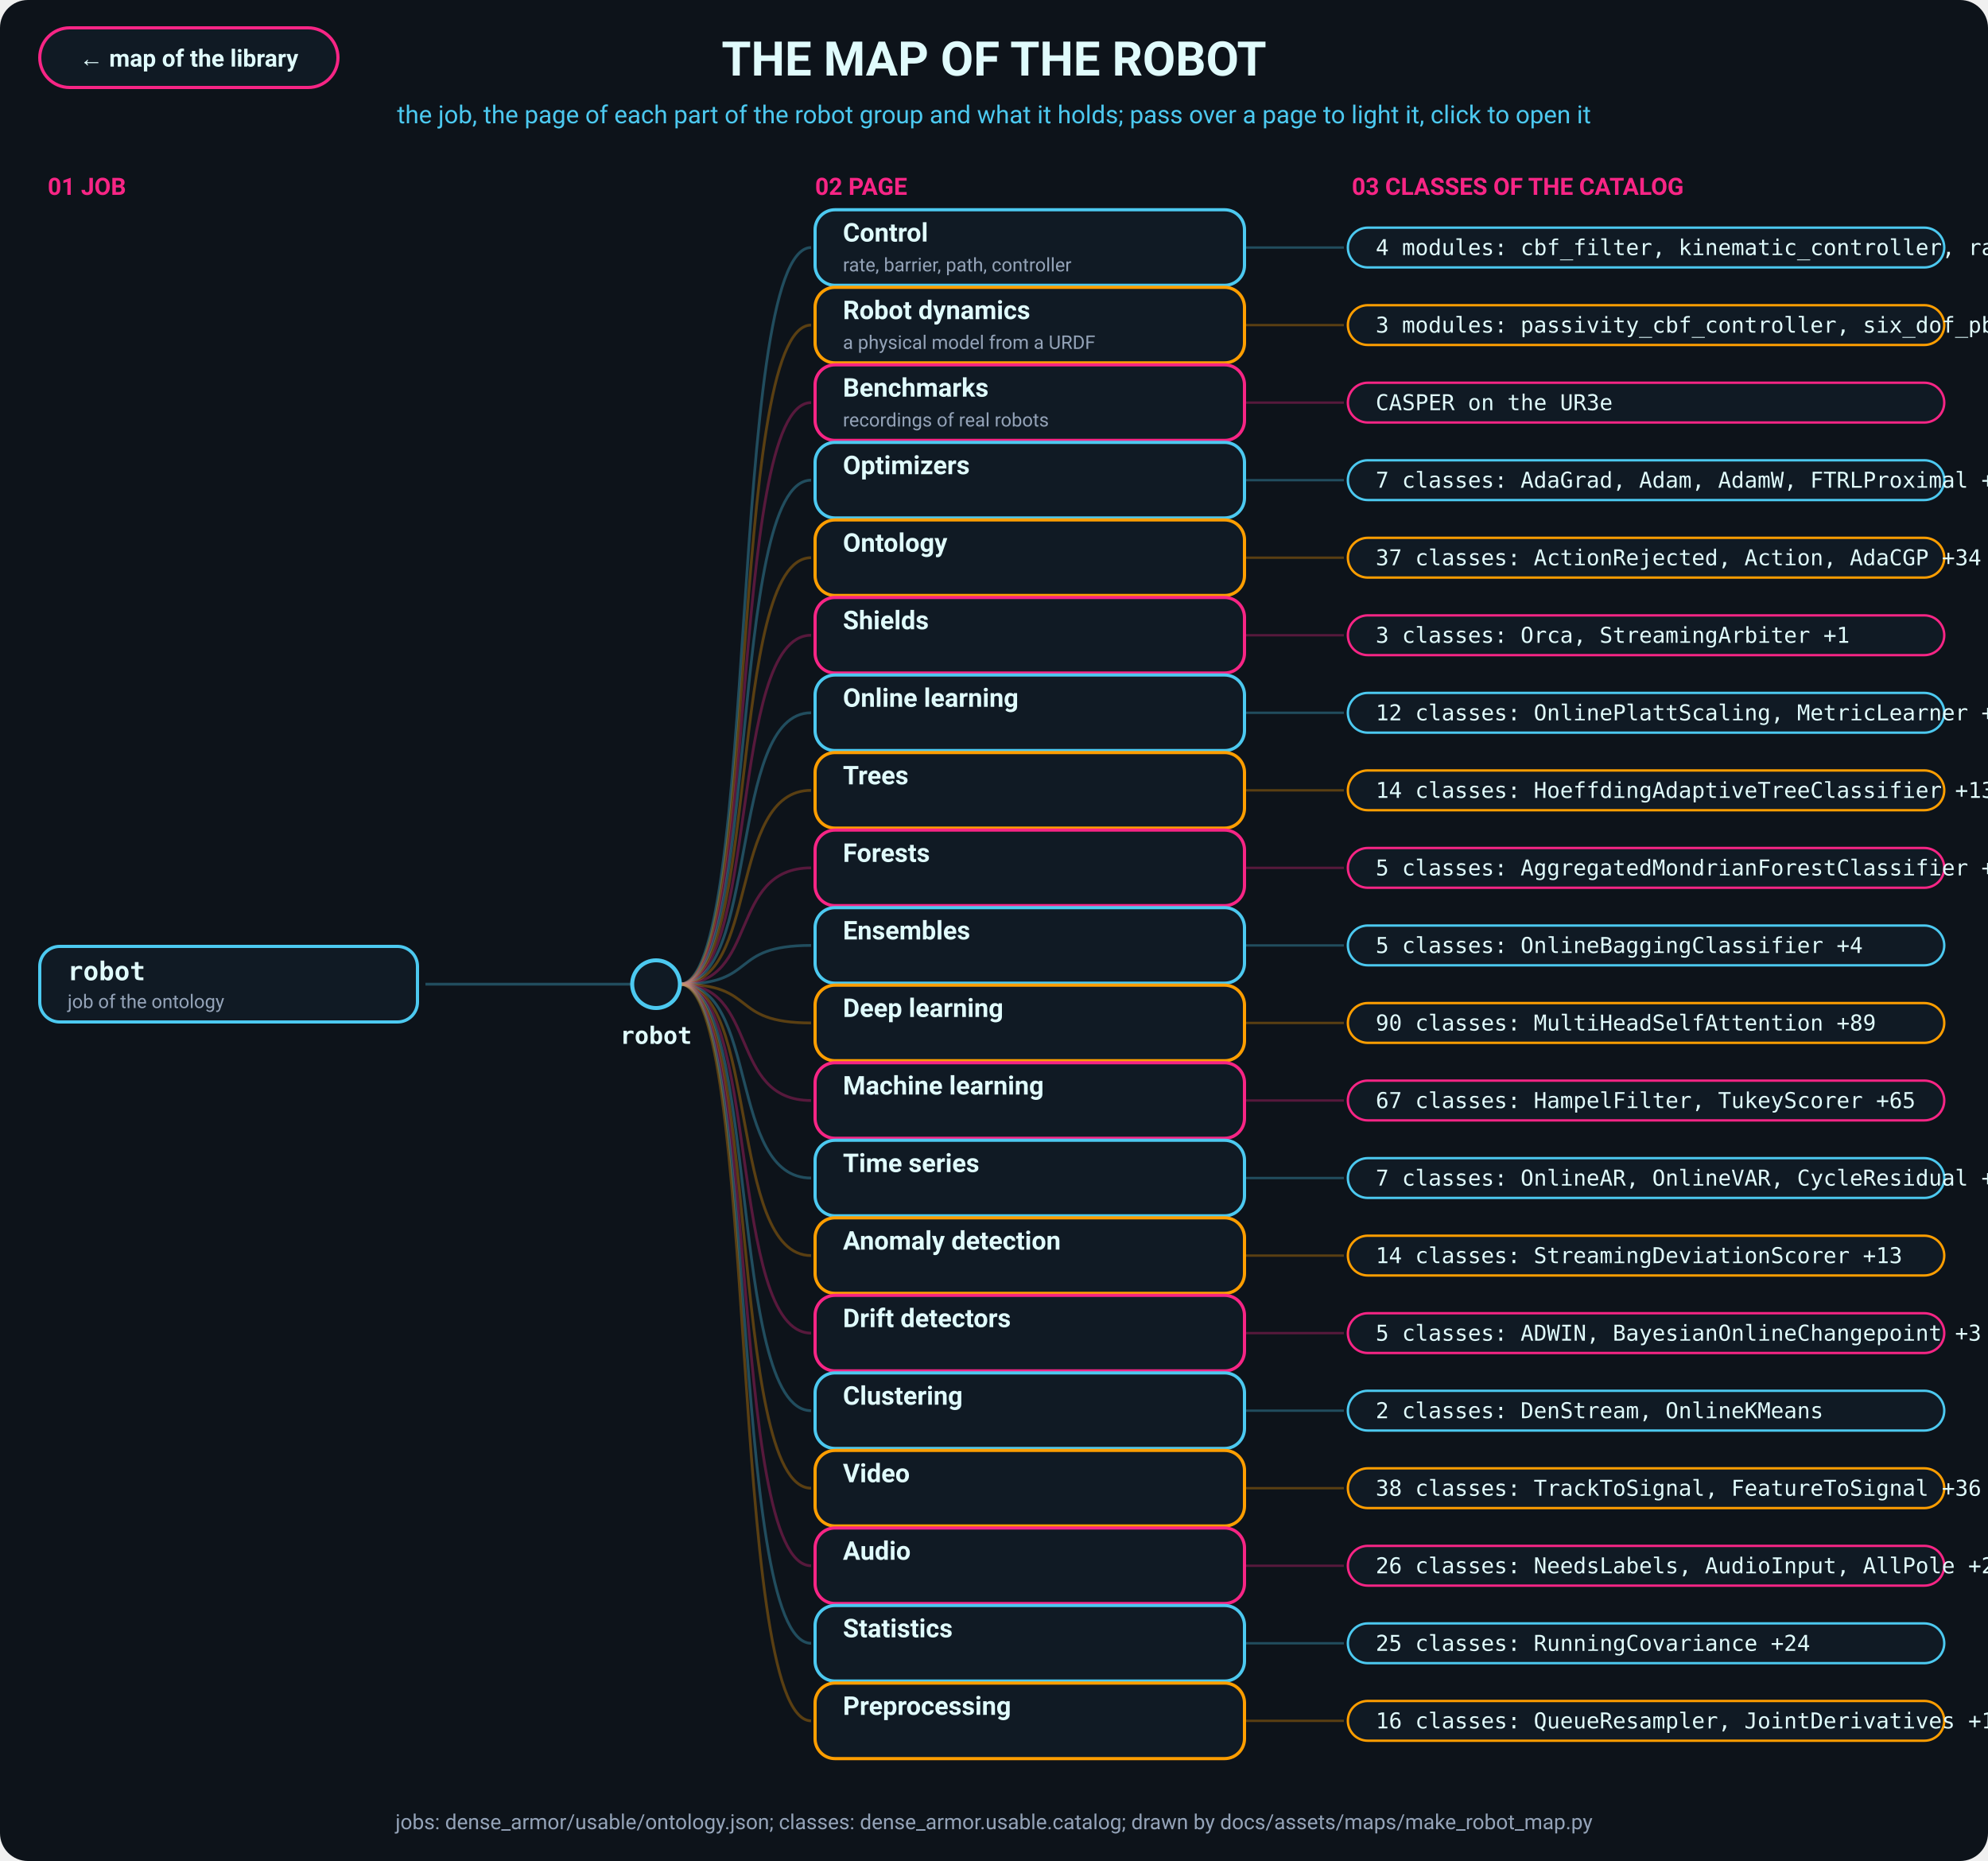
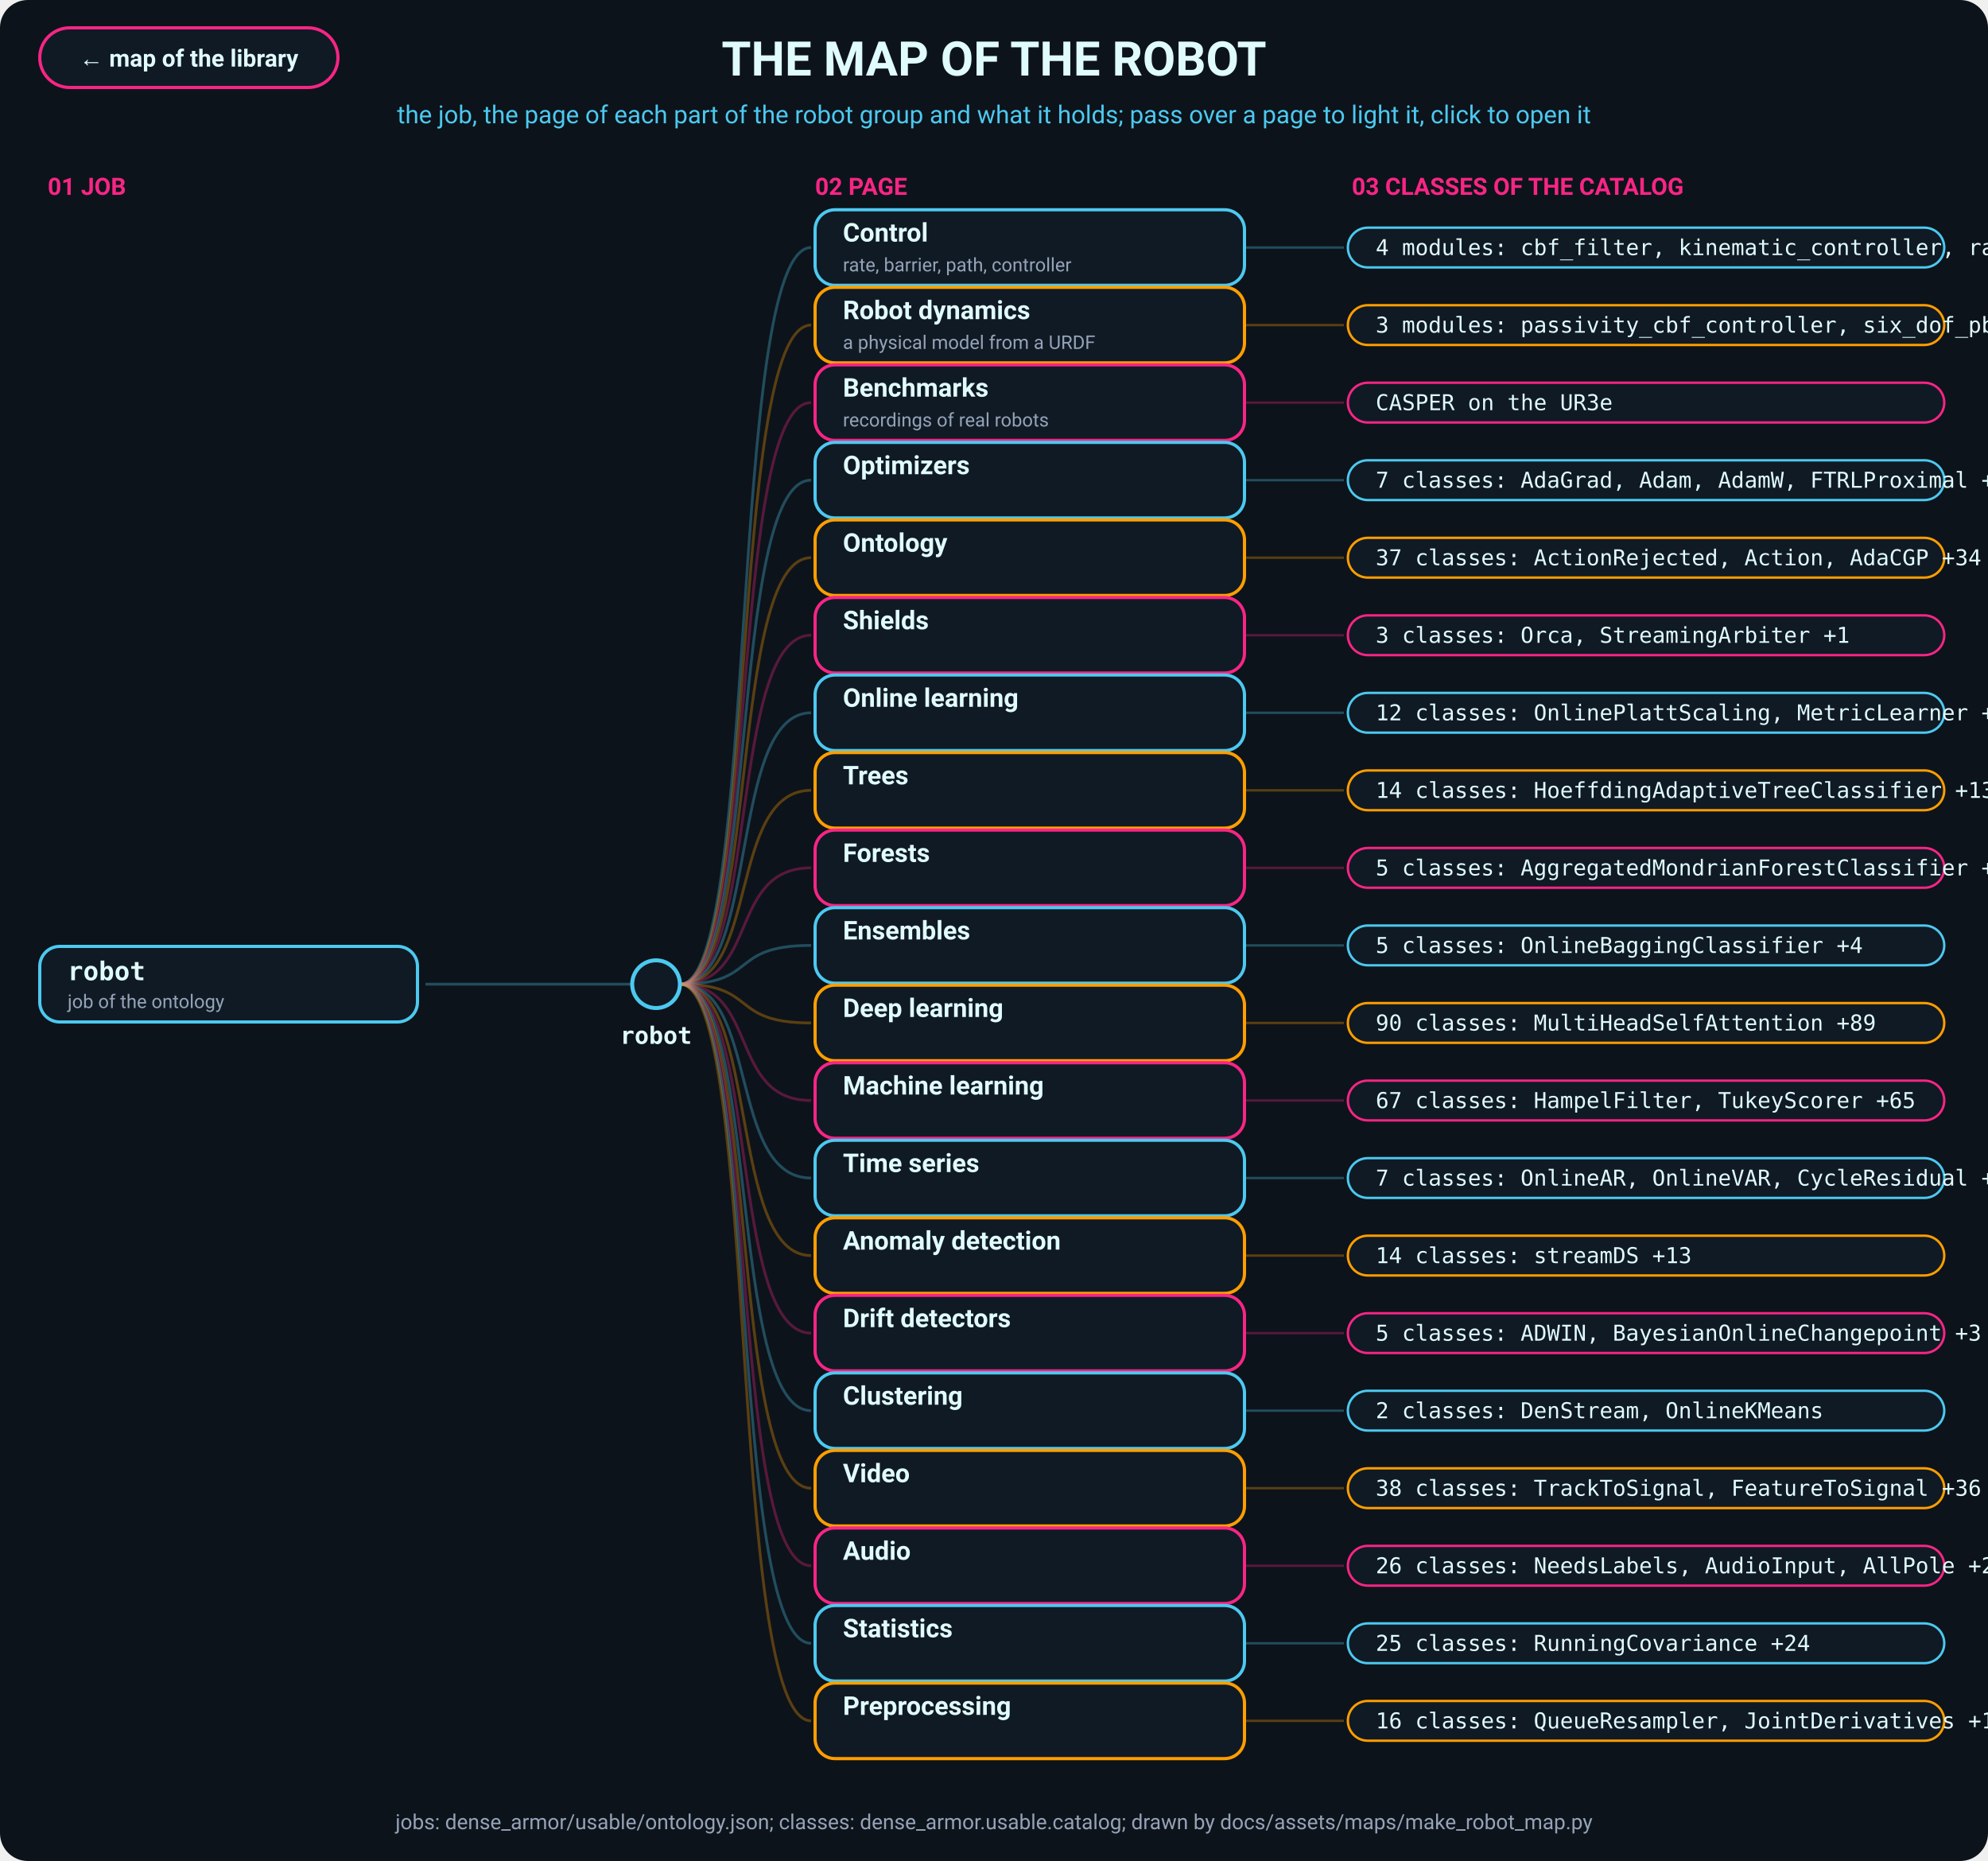
<svg xmlns="http://www.w3.org/2000/svg" viewBox="0 0 1000 936" width="100%" role="img" aria-label="The map of the robot">
  <style>text{font-family:system-ui,-apple-system,'Segoe UI',Roboto,Arial,sans-serif}.m{font-family:ui-monospace,Menlo,Consolas,monospace}.e{opacity:.32;transition:opacity .15s}.net:hover .e{opacity:.06}.net .pg:hover .e{opacity:1;stroke-width:2.2}a:hover .card{fill:#17303f;stroke-width:2.4}a:hover text.dn{fill:#ffffff}.back:hover .card{fill:#17303f}</style>
  <rect width="1000" height="936" fill="#0d131a" rx="14" />
  <text x="500" y="38" fill="#e0fbfc" font-size="24" font-weight="700" text-anchor="middle">THE MAP OF THE ROBOT</text>
  <text x="500" y="62" fill="#4cc9f0" font-size="12.5" text-anchor="middle">the job, the page of each part of the robot group and what it holds; pass over a page to light it, click to open it</text>
  <a class="back" href="../../#the-library-folder-by-folder" target="_top">
    <rect class="card" x="20" y="14" width="150" height="30" rx="15" fill="#101a24" stroke="#f72585" stroke-width="1.6" />
    <text class="dn" x="95" y="33.5" fill="#e0fbfc" font-size="12" font-weight="700" text-anchor="middle">← map of the library</text>
  </a>
  <text x="24" y="98" fill="#f72585" font-size="12" font-weight="700">01  JOB</text>
  <text x="410" y="98" fill="#f72585" font-size="12" font-weight="700">02  PAGE</text>
  <text x="680" y="98" fill="#f72585" font-size="12" font-weight="700">03  CLASSES OF THE CATALOG</text>
  <g class="net">
    <path class="e" d="M214,495.0 C262,495.0 282,495.0 318,495.0" fill="none" stroke="#4cc9f0" stroke-width="1.4" />
    <g class="pg">
      <path class="e" d="M342,495.0 C382,495.0 366,124.5 408,124.5" fill="none" stroke="#4cc9f0" stroke-width="1.4" />
      <path class="e" d="M626,124.5 C650,124.5 650,124.5 676,124.5" fill="none" stroke="#4cc9f0" stroke-width="1.2" />
    </g>
    <g class="pg">
      <path class="e" d="M342,495.0 C382,495.0 366,163.5 408,163.5" fill="none" stroke="#ff9e00" stroke-width="1.4" />
      <path class="e" d="M626,163.5 C650,163.5 650,163.5 676,163.5" fill="none" stroke="#ff9e00" stroke-width="1.2" />
    </g>
    <g class="pg">
      <path class="e" d="M342,495.0 C382,495.0 366,202.5 408,202.5" fill="none" stroke="#f72585" stroke-width="1.4" />
      <path class="e" d="M626,202.5 C650,202.5 650,202.5 676,202.5" fill="none" stroke="#f72585" stroke-width="1.2" />
    </g>
    <g class="pg">
      <path class="e" d="M342,495.0 C382,495.0 366,241.5 408,241.5" fill="none" stroke="#4cc9f0" stroke-width="1.4" />
      <path class="e" d="M626,241.5 C650,241.5 650,241.5 676,241.5" fill="none" stroke="#4cc9f0" stroke-width="1.2" />
    </g>
    <g class="pg">
      <path class="e" d="M342,495.0 C382,495.0 366,280.5 408,280.5" fill="none" stroke="#ff9e00" stroke-width="1.4" />
      <path class="e" d="M626,280.5 C650,280.5 650,280.5 676,280.5" fill="none" stroke="#ff9e00" stroke-width="1.2" />
    </g>
    <g class="pg">
      <path class="e" d="M342,495.0 C382,495.0 366,319.5 408,319.5" fill="none" stroke="#f72585" stroke-width="1.4" />
      <path class="e" d="M626,319.5 C650,319.5 650,319.5 676,319.5" fill="none" stroke="#f72585" stroke-width="1.2" />
    </g>
    <g class="pg">
      <path class="e" d="M342,495.0 C382,495.0 366,358.5 408,358.5" fill="none" stroke="#4cc9f0" stroke-width="1.4" />
      <path class="e" d="M626,358.5 C650,358.5 650,358.5 676,358.5" fill="none" stroke="#4cc9f0" stroke-width="1.2" />
    </g>
    <g class="pg">
      <path class="e" d="M342,495.0 C382,495.0 366,397.5 408,397.5" fill="none" stroke="#ff9e00" stroke-width="1.4" />
      <path class="e" d="M626,397.5 C650,397.5 650,397.5 676,397.5" fill="none" stroke="#ff9e00" stroke-width="1.2" />
    </g>
    <g class="pg">
      <path class="e" d="M342,495.0 C382,495.0 366,436.5 408,436.5" fill="none" stroke="#f72585" stroke-width="1.4" />
      <path class="e" d="M626,436.5 C650,436.5 650,436.5 676,436.5" fill="none" stroke="#f72585" stroke-width="1.2" />
    </g>
    <g class="pg">
      <path class="e" d="M342,495.0 C382,495.0 366,475.5 408,475.5" fill="none" stroke="#4cc9f0" stroke-width="1.4" />
      <path class="e" d="M626,475.5 C650,475.5 650,475.5 676,475.5" fill="none" stroke="#4cc9f0" stroke-width="1.2" />
    </g>
    <g class="pg">
      <path class="e" d="M342,495.0 C382,495.0 366,514.5 408,514.5" fill="none" stroke="#ff9e00" stroke-width="1.4" />
      <path class="e" d="M626,514.5 C650,514.5 650,514.5 676,514.5" fill="none" stroke="#ff9e00" stroke-width="1.2" />
    </g>
    <g class="pg">
      <path class="e" d="M342,495.0 C382,495.0 366,553.5 408,553.5" fill="none" stroke="#f72585" stroke-width="1.4" />
      <path class="e" d="M626,553.5 C650,553.5 650,553.5 676,553.5" fill="none" stroke="#f72585" stroke-width="1.2" />
    </g>
    <g class="pg">
      <path class="e" d="M342,495.0 C382,495.0 366,592.5 408,592.5" fill="none" stroke="#4cc9f0" stroke-width="1.4" />
      <path class="e" d="M626,592.5 C650,592.5 650,592.5 676,592.5" fill="none" stroke="#4cc9f0" stroke-width="1.2" />
    </g>
    <g class="pg">
      <path class="e" d="M342,495.0 C382,495.0 366,631.5 408,631.5" fill="none" stroke="#ff9e00" stroke-width="1.4" />
      <path class="e" d="M626,631.5 C650,631.5 650,631.5 676,631.5" fill="none" stroke="#ff9e00" stroke-width="1.2" />
    </g>
    <g class="pg">
      <path class="e" d="M342,495.0 C382,495.0 366,670.5 408,670.5" fill="none" stroke="#f72585" stroke-width="1.4" />
      <path class="e" d="M626,670.5 C650,670.5 650,670.5 676,670.5" fill="none" stroke="#f72585" stroke-width="1.2" />
    </g>
    <g class="pg">
      <path class="e" d="M342,495.0 C382,495.0 366,709.5 408,709.5" fill="none" stroke="#4cc9f0" stroke-width="1.4" />
      <path class="e" d="M626,709.5 C650,709.5 650,709.5 676,709.5" fill="none" stroke="#4cc9f0" stroke-width="1.2" />
    </g>
    <g class="pg">
      <path class="e" d="M342,495.0 C382,495.0 366,748.5 408,748.5" fill="none" stroke="#ff9e00" stroke-width="1.4" />
      <path class="e" d="M626,748.5 C650,748.5 650,748.5 676,748.5" fill="none" stroke="#ff9e00" stroke-width="1.2" />
    </g>
    <g class="pg">
      <path class="e" d="M342,495.0 C382,495.0 366,787.5 408,787.5" fill="none" stroke="#f72585" stroke-width="1.4" />
      <path class="e" d="M626,787.5 C650,787.5 650,787.5 676,787.5" fill="none" stroke="#f72585" stroke-width="1.2" />
    </g>
    <g class="pg">
      <path class="e" d="M342,495.0 C382,495.0 366,826.5 408,826.5" fill="none" stroke="#4cc9f0" stroke-width="1.4" />
      <path class="e" d="M626,826.5 C650,826.5 650,826.5 676,826.5" fill="none" stroke="#4cc9f0" stroke-width="1.2" />
    </g>
    <g class="pg">
      <path class="e" d="M342,495.0 C382,495.0 366,865.5 408,865.5" fill="none" stroke="#ff9e00" stroke-width="1.4" />
      <path class="e" d="M626,865.5 C650,865.5 650,865.5 676,865.5" fill="none" stroke="#ff9e00" stroke-width="1.2" />
    </g>
  </g>
  <a href="../../#the-library-folder-by-folder" target="_top">
    <rect class="card" x="20" y="476.0" width="190" height="38" rx="10" fill="#101a24" stroke="#4cc9f0" stroke-width="1.6" />
    <text class="dn m" x="34" y="493.0" fill="#e0fbfc" font-size="13" font-weight="700">robot</text>
    <text x="34" y="507.0" fill="#94a3b8" font-size="9.5">job of the ontology</text>
  </a>
  <circle cx="330" cy="495.0" r="12" fill="#101a24" stroke="#4cc9f0" stroke-width="2" />
  <text class="m" x="330" y="525.0" fill="#e0fbfc" font-size="12" font-weight="700" text-anchor="middle">robot</text>
  <a href="../../control/" target="_top">
    <rect class="card" x="410" y="105.5" width="216" height="38" rx="10" fill="#101a24" stroke="#4cc9f0" stroke-width="1.6" />
    <text class="dn" x="424" y="121.5" fill="#e0fbfc" font-size="13" font-weight="700">Control</text>
    <text x="424" y="136.5" fill="#94a3b8" font-size="9.5">rate, barrier, path, controller</text>
  </a>
  <a href="../../control/" target="_top">
    <rect class="card" x="678" y="114.5" width="300" height="20" rx="10" fill="#101a24" stroke="#4cc9f0" stroke-width="1.2" />
    <text class="dn m" x="692" y="128.3" fill="#e0fbfc" font-size="11">4 modules: cbf_filter, kinematic_controller, rate_limiter, trajectory</text>
  </a>
  <a href="../../dynamics/" target="_top">
    <rect class="card" x="410" y="144.5" width="216" height="38" rx="10" fill="#101a24" stroke="#ff9e00" stroke-width="1.6" />
    <text class="dn" x="424" y="160.5" fill="#e0fbfc" font-size="13" font-weight="700">Robot dynamics</text>
    <text x="424" y="175.5" fill="#94a3b8" font-size="9.5">a physical model from a URDF</text>
  </a>
  <a href="../../dynamics/" target="_top">
    <rect class="card" x="678" y="153.5" width="300" height="20" rx="10" fill="#101a24" stroke="#ff9e00" stroke-width="1.2" />
    <text class="dn m" x="692" y="167.3" fill="#e0fbfc" font-size="11">3 modules: passivity_cbf_controller, six_dof_pbc_cbf_controller, urdf_dynamics</text>
  </a>
  <a href="../../benchmarks/" target="_top">
    <rect class="card" x="410" y="183.5" width="216" height="38" rx="10" fill="#101a24" stroke="#f72585" stroke-width="1.6" />
    <text class="dn" x="424" y="199.5" fill="#e0fbfc" font-size="13" font-weight="700">Benchmarks</text>
    <text x="424" y="214.5" fill="#94a3b8" font-size="9.5">recordings of real robots</text>
  </a>
  <a href="../../benchmarks/" target="_top">
    <rect class="card" x="678" y="192.5" width="300" height="20" rx="10" fill="#101a24" stroke="#f72585" stroke-width="1.2" />
    <text class="dn m" x="692" y="206.3" fill="#e0fbfc" font-size="11">CASPER on the UR3e</text>
  </a>
  <a href="../../optim/" target="_top">
    <rect class="card" x="410" y="222.5" width="216" height="38" rx="10" fill="#101a24" stroke="#4cc9f0" stroke-width="1.6" />
    <text class="dn" x="424" y="238.5" fill="#e0fbfc" font-size="13" font-weight="700">Optimizers</text>
    <text x="424" y="253.5" fill="#94a3b8" font-size="9.5" />
  </a>
  <a href="../../optim/" target="_top">
    <rect class="card" x="678" y="231.5" width="300" height="20" rx="10" fill="#101a24" stroke="#4cc9f0" stroke-width="1.2" />
    <text class="dn m" x="692" y="245.3" fill="#e0fbfc" font-size="11">7 classes: AdaGrad, Adam, AdamW, FTRLProximal  +3</text>
  </a>
  <a href="../../ontology/" target="_top">
    <rect class="card" x="410" y="261.5" width="216" height="38" rx="10" fill="#101a24" stroke="#ff9e00" stroke-width="1.6" />
    <text class="dn" x="424" y="277.5" fill="#e0fbfc" font-size="13" font-weight="700">Ontology</text>
    <text x="424" y="292.5" fill="#94a3b8" font-size="9.5" />
  </a>
  <a href="../../ontology/" target="_top">
    <rect class="card" x="678" y="270.5" width="300" height="20" rx="10" fill="#101a24" stroke="#ff9e00" stroke-width="1.2" />
    <text class="dn m" x="692" y="284.3" fill="#e0fbfc" font-size="11">37 classes: ActionRejected, Action, AdaCGP  +34</text>
  </a>
  <a href="../../shields/engine/" target="_top">
    <rect class="card" x="410" y="300.5" width="216" height="38" rx="10" fill="#101a24" stroke="#f72585" stroke-width="1.6" />
    <text class="dn" x="424" y="316.5" fill="#e0fbfc" font-size="13" font-weight="700">Shields</text>
    <text x="424" y="331.5" fill="#94a3b8" font-size="9.5" />
  </a>
  <a href="../../shields/engine/" target="_top">
    <rect class="card" x="678" y="309.5" width="300" height="20" rx="10" fill="#101a24" stroke="#f72585" stroke-width="1.2" />
    <text class="dn m" x="692" y="323.3" fill="#e0fbfc" font-size="11">3 classes: Orca, StreamingArbiter  +1</text>
  </a>
  <a href="../../learn/" target="_top">
    <rect class="card" x="410" y="339.5" width="216" height="38" rx="10" fill="#101a24" stroke="#4cc9f0" stroke-width="1.6" />
    <text class="dn" x="424" y="355.5" fill="#e0fbfc" font-size="13" font-weight="700">Online learning</text>
    <text x="424" y="370.5" fill="#94a3b8" font-size="9.5" />
  </a>
  <a href="../../learn/" target="_top">
    <rect class="card" x="678" y="348.5" width="300" height="20" rx="10" fill="#101a24" stroke="#4cc9f0" stroke-width="1.2" />
    <text class="dn m" x="692" y="362.3" fill="#e0fbfc" font-size="11">12 classes: OnlinePlattScaling, MetricLearner  +10</text>
  </a>
  <a href="../../tree/" target="_top">
    <rect class="card" x="410" y="378.5" width="216" height="38" rx="10" fill="#101a24" stroke="#ff9e00" stroke-width="1.6" />
    <text class="dn" x="424" y="394.5" fill="#e0fbfc" font-size="13" font-weight="700">Trees</text>
    <text x="424" y="409.5" fill="#94a3b8" font-size="9.5" />
  </a>
  <a href="../../tree/" target="_top">
    <rect class="card" x="678" y="387.5" width="300" height="20" rx="10" fill="#101a24" stroke="#ff9e00" stroke-width="1.2" />
    <text class="dn m" x="692" y="401.3" fill="#e0fbfc" font-size="11">14 classes: HoeffdingAdaptiveTreeClassifier  +13</text>
  </a>
  <a href="../../forest/" target="_top">
    <rect class="card" x="410" y="417.5" width="216" height="38" rx="10" fill="#101a24" stroke="#f72585" stroke-width="1.6" />
    <text class="dn" x="424" y="433.5" fill="#e0fbfc" font-size="13" font-weight="700">Forests</text>
    <text x="424" y="448.5" fill="#94a3b8" font-size="9.5" />
  </a>
  <a href="../../forest/" target="_top">
    <rect class="card" x="678" y="426.5" width="300" height="20" rx="10" fill="#101a24" stroke="#f72585" stroke-width="1.2" />
    <text class="dn m" x="692" y="440.3" fill="#e0fbfc" font-size="11">5 classes: AggregatedMondrianForestClassifier  +4</text>
  </a>
  <a href="../../ml/ensemble/" target="_top">
    <rect class="card" x="410" y="456.5" width="216" height="38" rx="10" fill="#101a24" stroke="#4cc9f0" stroke-width="1.6" />
    <text class="dn" x="424" y="472.5" fill="#e0fbfc" font-size="13" font-weight="700">Ensembles</text>
    <text x="424" y="487.5" fill="#94a3b8" font-size="9.5" />
  </a>
  <a href="../../ml/ensemble/" target="_top">
    <rect class="card" x="678" y="465.5" width="300" height="20" rx="10" fill="#101a24" stroke="#4cc9f0" stroke-width="1.2" />
    <text class="dn m" x="692" y="479.3" fill="#e0fbfc" font-size="11">5 classes: OnlineBaggingClassifier  +4</text>
  </a>
  <a href="../../neural/overview/" target="_top">
    <rect class="card" x="410" y="495.5" width="216" height="38" rx="10" fill="#101a24" stroke="#ff9e00" stroke-width="1.6" />
    <text class="dn" x="424" y="511.5" fill="#e0fbfc" font-size="13" font-weight="700">Deep learning</text>
    <text x="424" y="526.5" fill="#94a3b8" font-size="9.5" />
  </a>
  <a href="../../neural/overview/" target="_top">
    <rect class="card" x="678" y="504.5" width="300" height="20" rx="10" fill="#101a24" stroke="#ff9e00" stroke-width="1.2" />
    <text class="dn m" x="692" y="518.3" fill="#e0fbfc" font-size="11">90 classes: MultiHeadSelfAttention  +89</text>
  </a>
  <a href="../../ml/" target="_top">
    <rect class="card" x="410" y="534.5" width="216" height="38" rx="10" fill="#101a24" stroke="#f72585" stroke-width="1.6" />
    <text class="dn" x="424" y="550.5" fill="#e0fbfc" font-size="13" font-weight="700">Machine learning</text>
    <text x="424" y="565.5" fill="#94a3b8" font-size="9.5" />
  </a>
  <a href="../../ml/" target="_top">
    <rect class="card" x="678" y="543.5" width="300" height="20" rx="10" fill="#101a24" stroke="#f72585" stroke-width="1.2" />
    <text class="dn m" x="692" y="557.3" fill="#e0fbfc" font-size="11">67 classes: HampelFilter, TukeyScorer  +65</text>
  </a>
  <a href="../../timeseries/" target="_top">
    <rect class="card" x="410" y="573.5" width="216" height="38" rx="10" fill="#101a24" stroke="#4cc9f0" stroke-width="1.6" />
    <text class="dn" x="424" y="589.5" fill="#e0fbfc" font-size="13" font-weight="700">Time series</text>
    <text x="424" y="604.5" fill="#94a3b8" font-size="9.5" />
  </a>
  <a href="../../timeseries/" target="_top">
    <rect class="card" x="678" y="582.5" width="300" height="20" rx="10" fill="#101a24" stroke="#4cc9f0" stroke-width="1.2" />
    <text class="dn m" x="692" y="596.3" fill="#e0fbfc" font-size="11">7 classes: OnlineAR, OnlineVAR, CycleResidual  +4</text>
  </a>
  <a href="../../anomaly/" target="_top">
    <rect class="card" x="410" y="612.5" width="216" height="38" rx="10" fill="#101a24" stroke="#ff9e00" stroke-width="1.6" />
    <text class="dn" x="424" y="628.5" fill="#e0fbfc" font-size="13" font-weight="700">Anomaly detection</text>
    <text x="424" y="643.5" fill="#94a3b8" font-size="9.5" />
  </a>
  <a href="../../anomaly/" target="_top">
    <rect class="card" x="678" y="621.5" width="300" height="20" rx="10" fill="#101a24" stroke="#ff9e00" stroke-width="1.2" />
-     <text class="dn m" x="692" y="635.3" fill="#e0fbfc" font-size="11">14 classes: StreamingDeviationScorer  +13</text>
+     <text class="dn m" x="692" y="635.3" fill="#e0fbfc" font-size="11">14 classes: streamDS  +13</text>
  </a>
  <a href="../../drift/detectors/" target="_top">
    <rect class="card" x="410" y="651.5" width="216" height="38" rx="10" fill="#101a24" stroke="#f72585" stroke-width="1.6" />
    <text class="dn" x="424" y="667.5" fill="#e0fbfc" font-size="13" font-weight="700">Drift detectors</text>
    <text x="424" y="682.5" fill="#94a3b8" font-size="9.5" />
  </a>
  <a href="../../drift/detectors/" target="_top">
    <rect class="card" x="678" y="660.5" width="300" height="20" rx="10" fill="#101a24" stroke="#f72585" stroke-width="1.2" />
    <text class="dn m" x="692" y="674.3" fill="#e0fbfc" font-size="11">5 classes: ADWIN, BayesianOnlineChangepoint  +3</text>
  </a>
  <a href="../../cluster/" target="_top">
    <rect class="card" x="410" y="690.5" width="216" height="38" rx="10" fill="#101a24" stroke="#4cc9f0" stroke-width="1.6" />
    <text class="dn" x="424" y="706.5" fill="#e0fbfc" font-size="13" font-weight="700">Clustering</text>
    <text x="424" y="721.5" fill="#94a3b8" font-size="9.5" />
  </a>
  <a href="../../cluster/" target="_top">
    <rect class="card" x="678" y="699.5" width="300" height="20" rx="10" fill="#101a24" stroke="#4cc9f0" stroke-width="1.2" />
    <text class="dn m" x="692" y="713.3" fill="#e0fbfc" font-size="11">2 classes: DenStream, OnlineKMeans</text>
  </a>
  <a href="../../vision/" target="_top">
    <rect class="card" x="410" y="729.5" width="216" height="38" rx="10" fill="#101a24" stroke="#ff9e00" stroke-width="1.6" />
    <text class="dn" x="424" y="745.5" fill="#e0fbfc" font-size="13" font-weight="700">Video</text>
    <text x="424" y="760.5" fill="#94a3b8" font-size="9.5" />
  </a>
  <a href="../../vision/" target="_top">
    <rect class="card" x="678" y="738.5" width="300" height="20" rx="10" fill="#101a24" stroke="#ff9e00" stroke-width="1.2" />
    <text class="dn m" x="692" y="752.3" fill="#e0fbfc" font-size="11">38 classes: TrackToSignal, FeatureToSignal  +36</text>
  </a>
  <a href="../../audio/" target="_top">
    <rect class="card" x="410" y="768.5" width="216" height="38" rx="10" fill="#101a24" stroke="#f72585" stroke-width="1.6" />
    <text class="dn" x="424" y="784.5" fill="#e0fbfc" font-size="13" font-weight="700">Audio</text>
    <text x="424" y="799.5" fill="#94a3b8" font-size="9.5" />
  </a>
  <a href="../../audio/" target="_top">
    <rect class="card" x="678" y="777.5" width="300" height="20" rx="10" fill="#101a24" stroke="#f72585" stroke-width="1.2" />
    <text class="dn m" x="692" y="791.3" fill="#e0fbfc" font-size="11">26 classes: NeedsLabels, AudioInput, AllPole  +23</text>
  </a>
  <a href="../../stats/" target="_top">
    <rect class="card" x="410" y="807.5" width="216" height="38" rx="10" fill="#101a24" stroke="#4cc9f0" stroke-width="1.6" />
    <text class="dn" x="424" y="823.5" fill="#e0fbfc" font-size="13" font-weight="700">Statistics</text>
    <text x="424" y="838.5" fill="#94a3b8" font-size="9.5" />
  </a>
  <a href="../../stats/" target="_top">
    <rect class="card" x="678" y="816.5" width="300" height="20" rx="10" fill="#101a24" stroke="#4cc9f0" stroke-width="1.2" />
    <text class="dn m" x="692" y="830.3" fill="#e0fbfc" font-size="11">25 classes: RunningCovariance  +24</text>
  </a>
  <a href="../../preprocessing/" target="_top">
    <rect class="card" x="410" y="846.5" width="216" height="38" rx="10" fill="#101a24" stroke="#ff9e00" stroke-width="1.6" />
    <text class="dn" x="424" y="862.5" fill="#e0fbfc" font-size="13" font-weight="700">Preprocessing</text>
    <text x="424" y="877.5" fill="#94a3b8" font-size="9.5" />
  </a>
  <a href="../../preprocessing/" target="_top">
    <rect class="card" x="678" y="855.5" width="300" height="20" rx="10" fill="#101a24" stroke="#ff9e00" stroke-width="1.2" />
    <text class="dn m" x="692" y="869.3" fill="#e0fbfc" font-size="11">16 classes: QueueResampler, JointDerivatives  +14</text>
  </a>
  <text x="500" y="920" fill="#94a3b8" font-size="10.5" text-anchor="middle">jobs: dense_armor/usable/ontology.json; classes: dense_armor.usable.catalog; drawn by docs/assets/maps/make_robot_map.py</text>
</svg>
